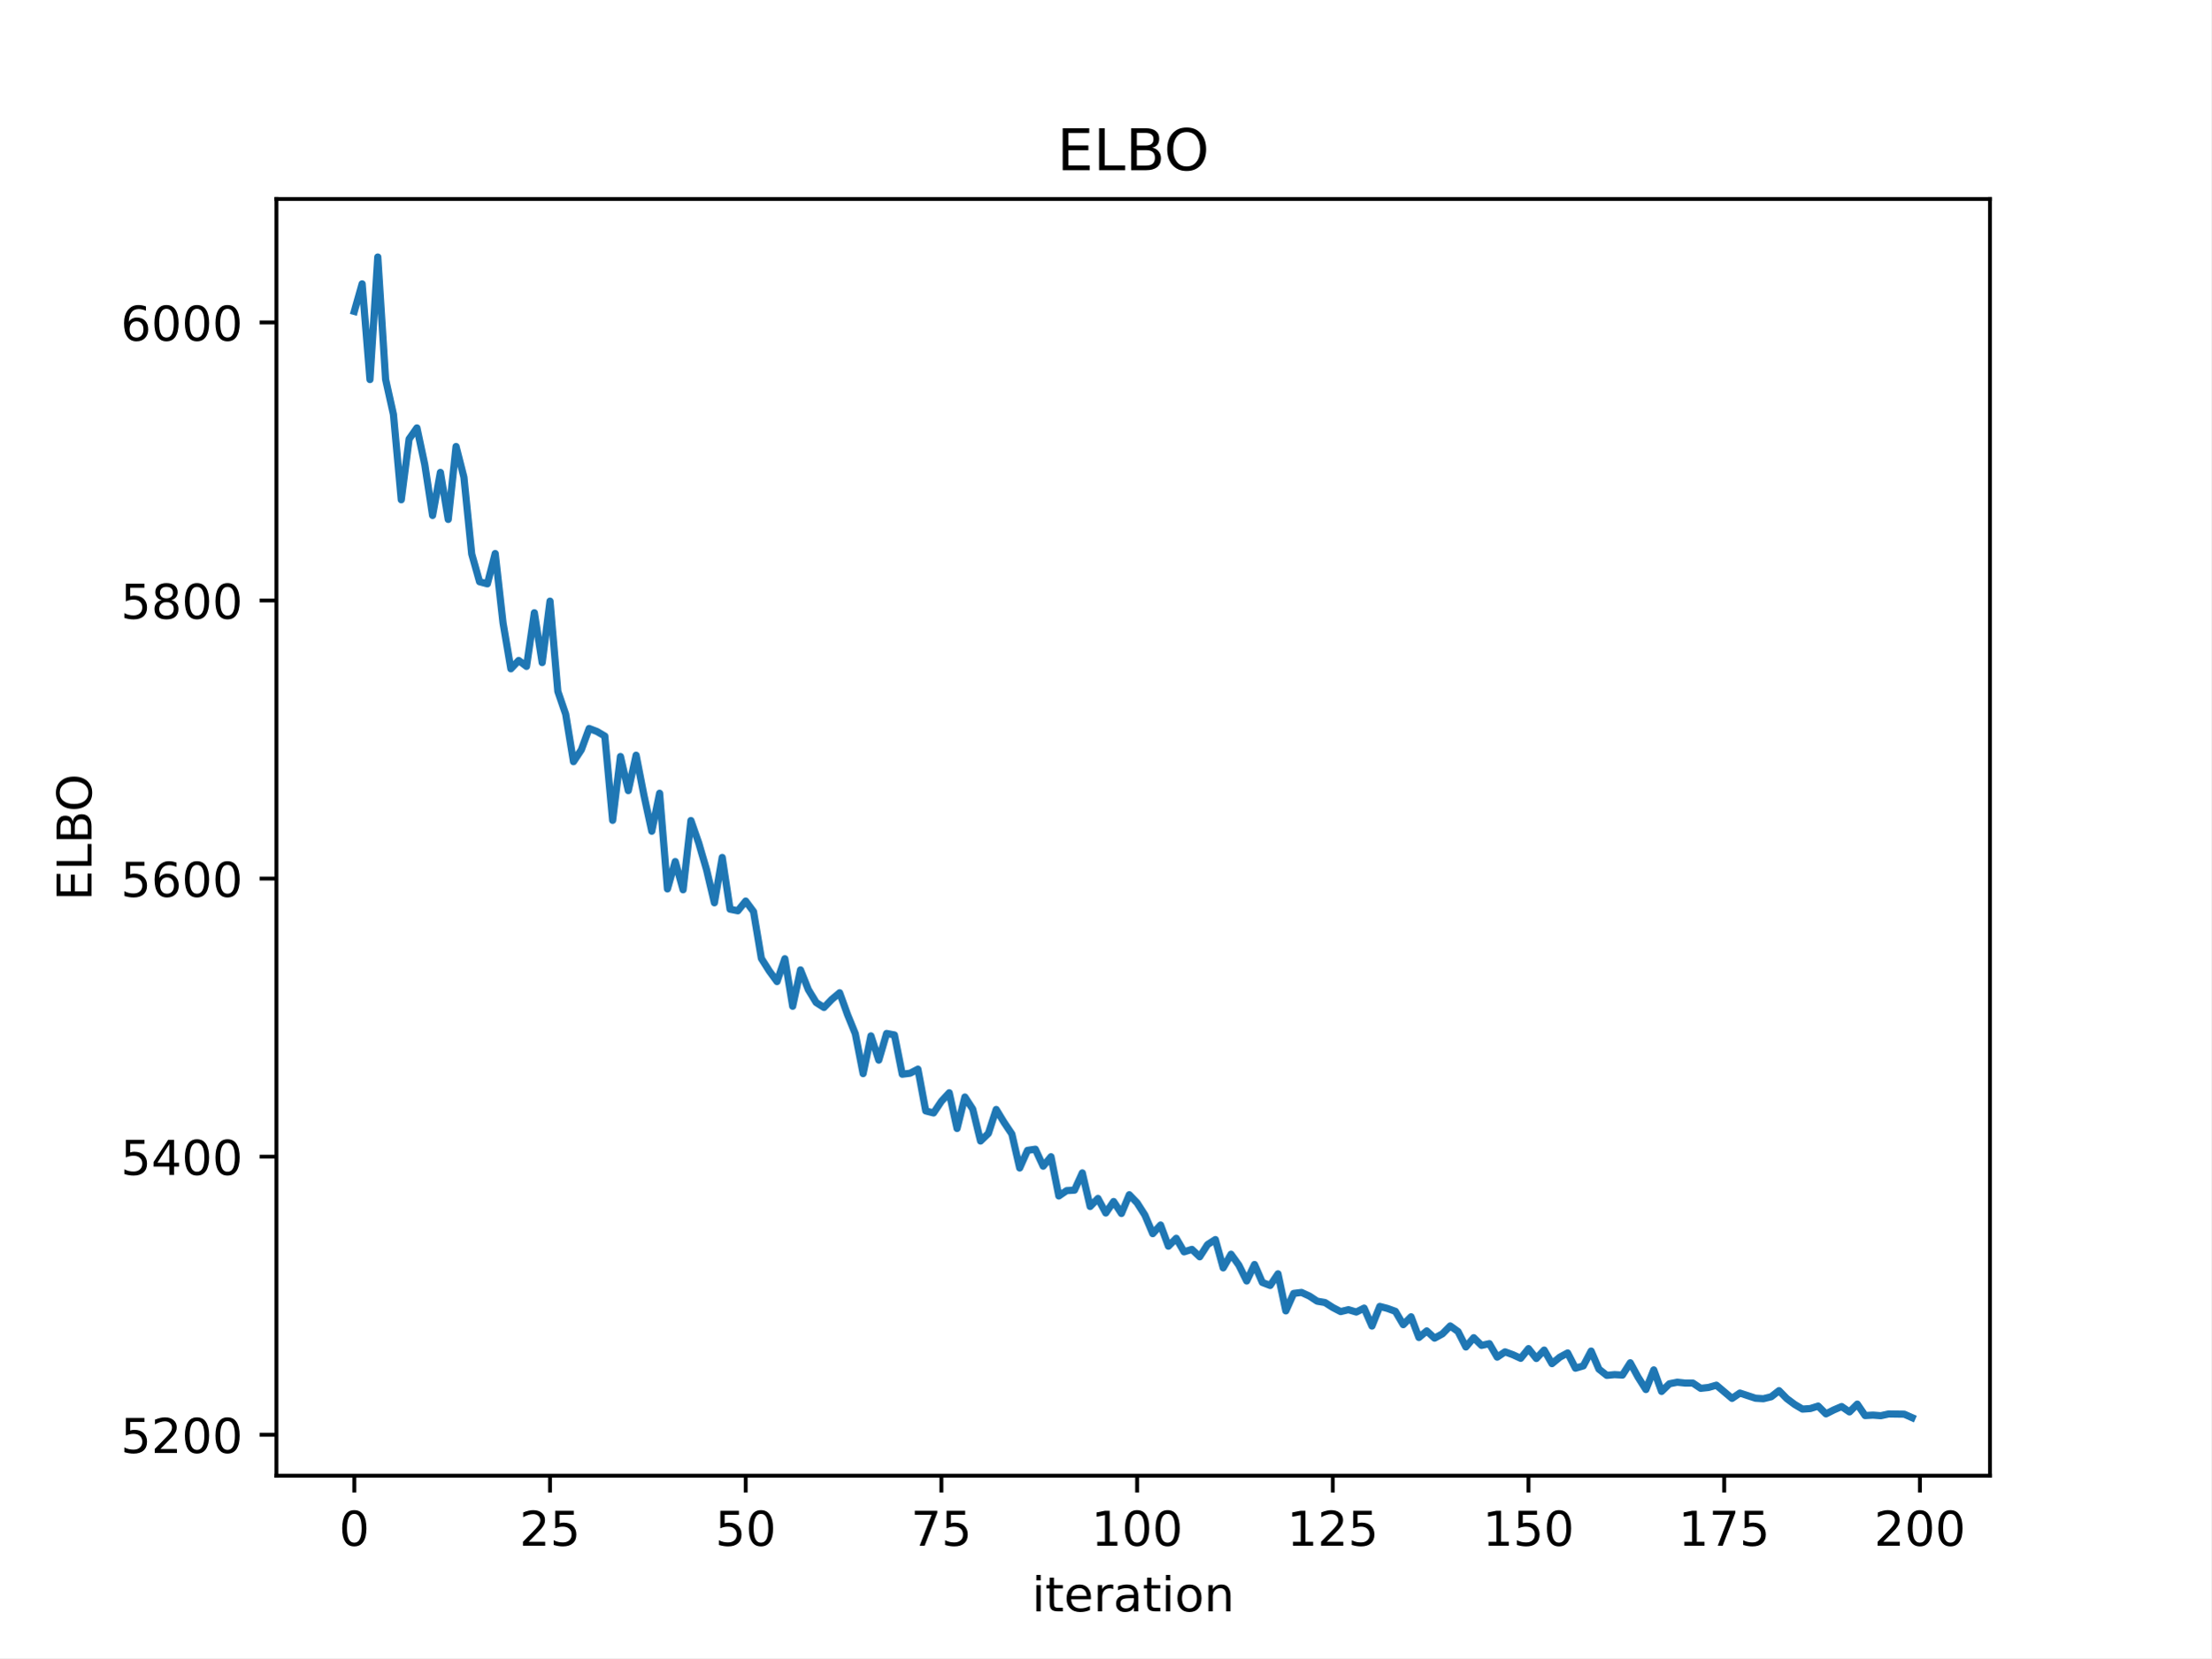
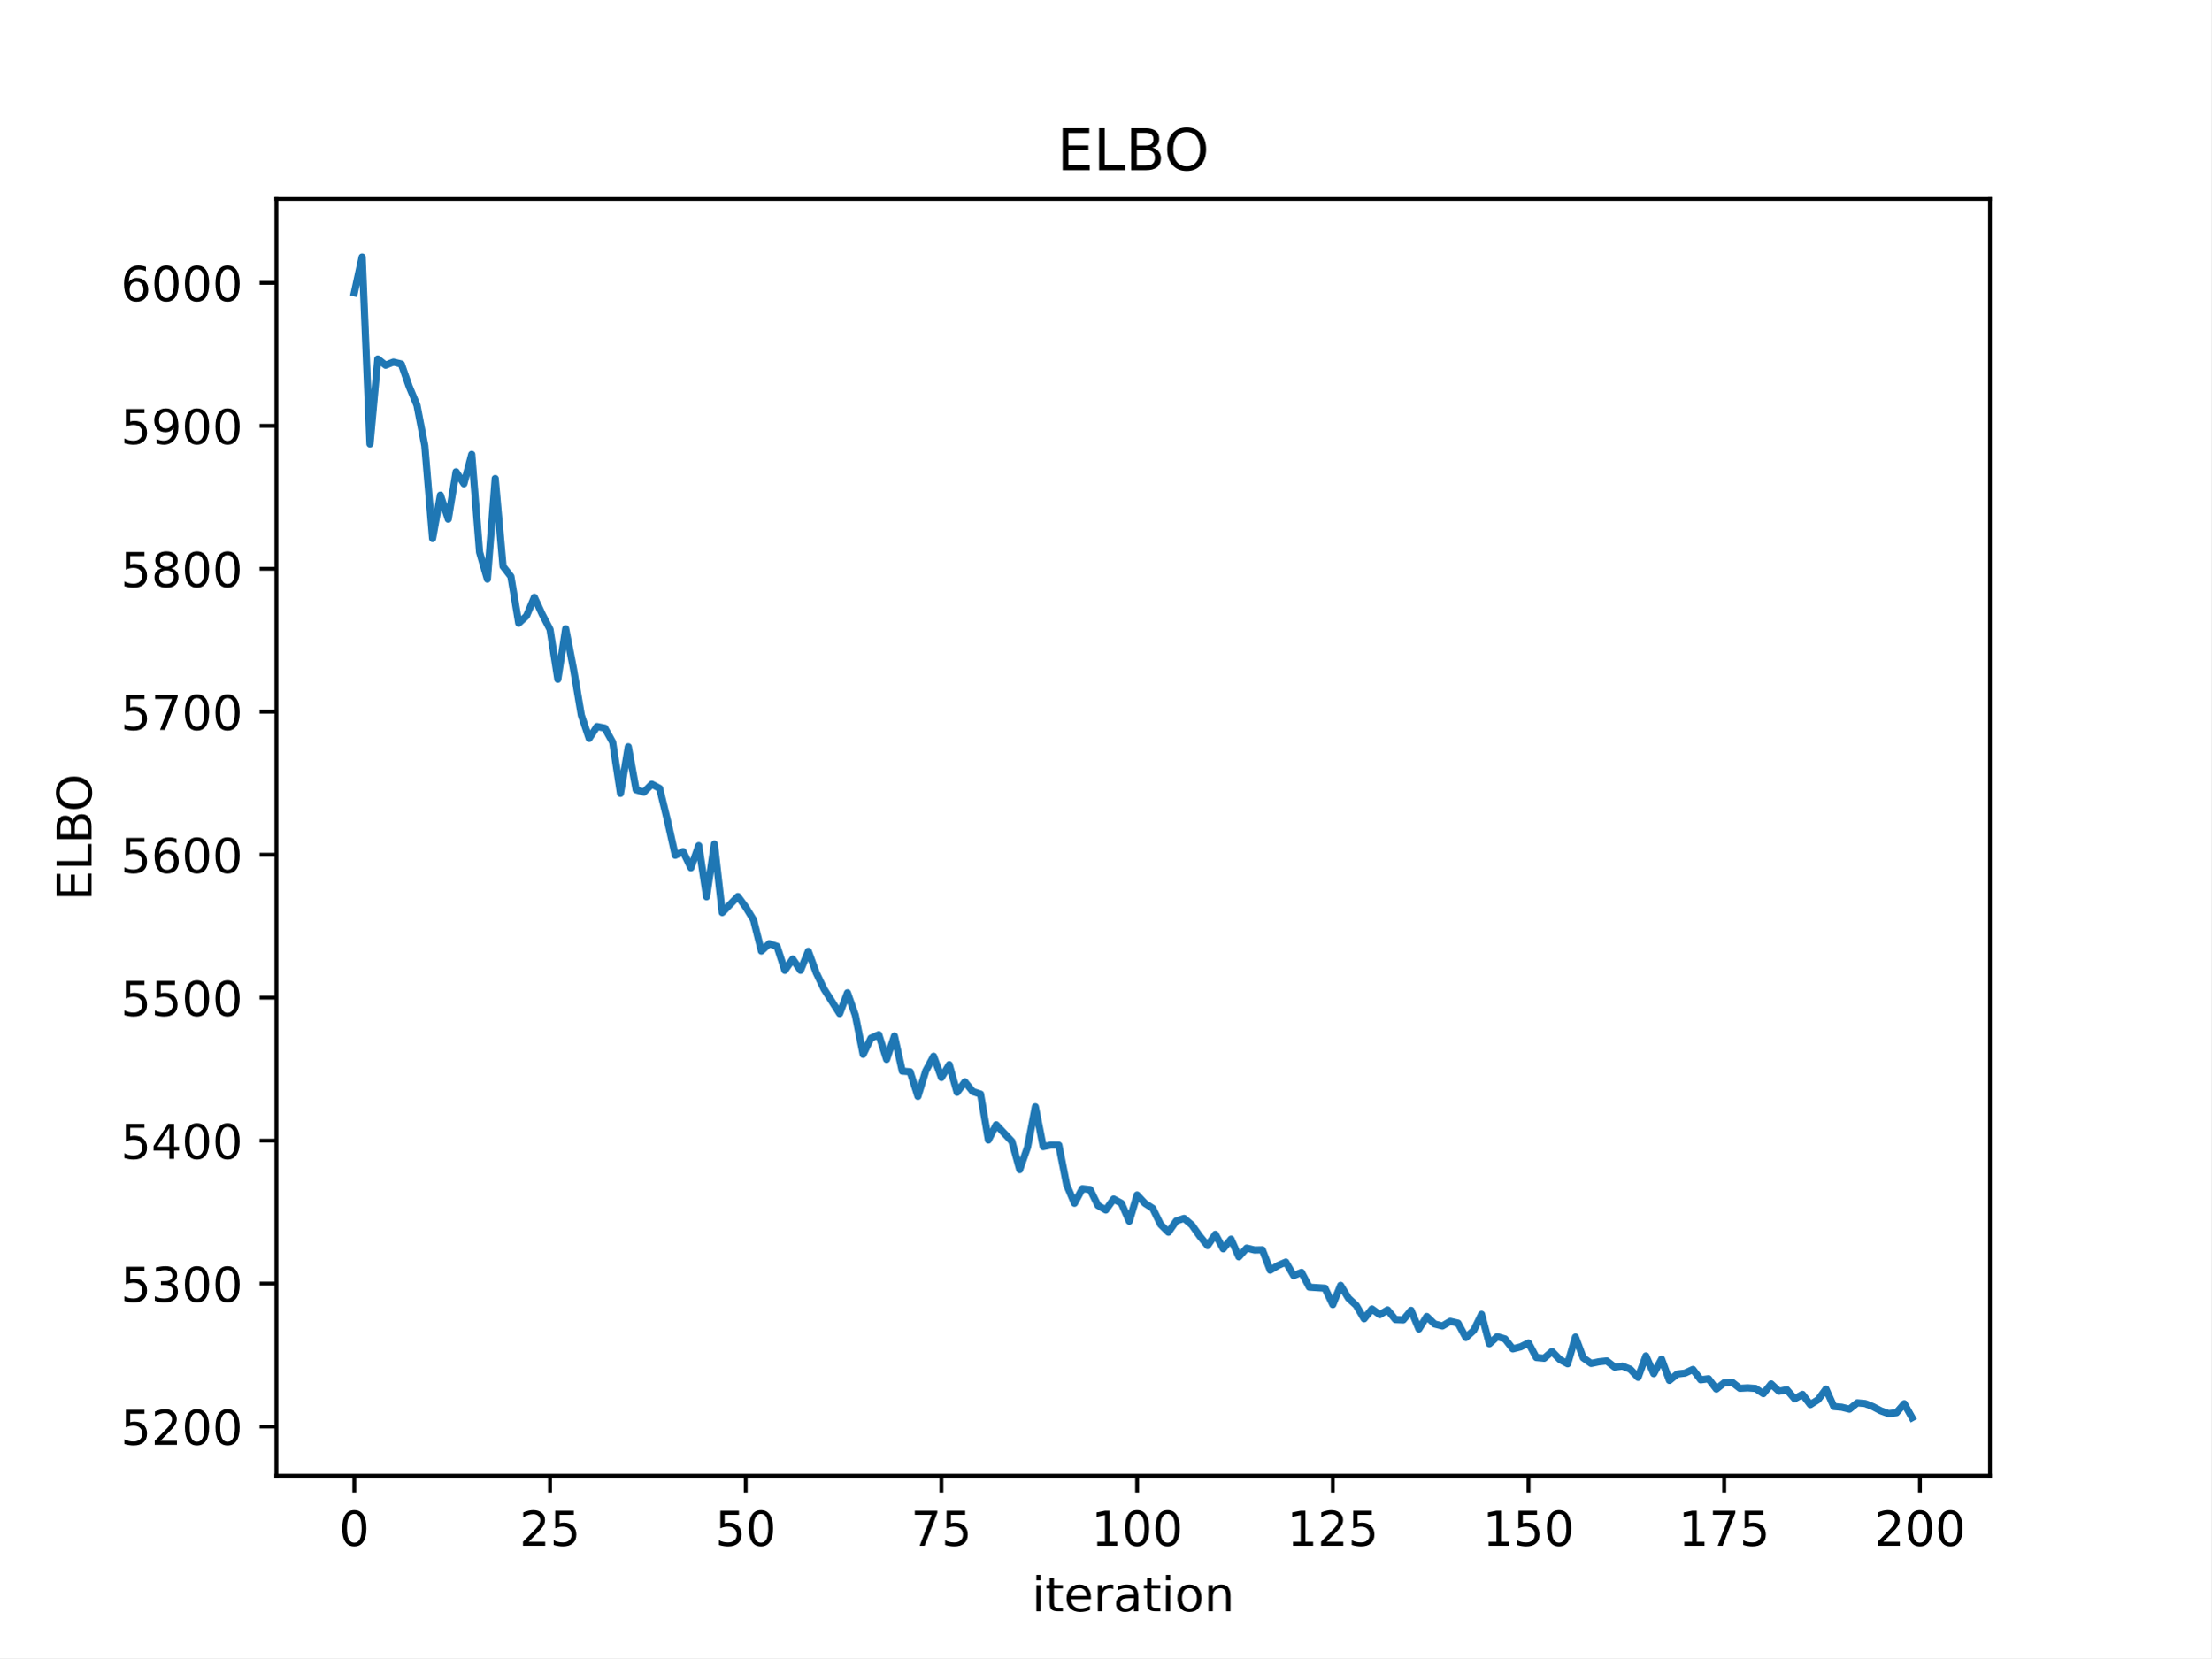
<svg xmlns="http://www.w3.org/2000/svg" xmlns:xlink="http://www.w3.org/1999/xlink" width="460.8pt" height="345.6pt" viewBox="0 0 460.8 345.6" version="1.1">
  <defs>
    <style type="text/css">*{stroke-linejoin: round; stroke-linecap: butt}</style>
  </defs>
  <g id="figure_1">
    <g id="patch_1">
      <path d="M 0 345.6  L 460.8 345.6  L 460.8 0  L 0 0  z " style="fill: #ffffff" />
    </g>
    <g id="axes_1">
      <g id="patch_2">
        <path d="M 57.6 307.584  L 414.72 307.584  L 414.72 41.472  L 57.6 41.472  z " style="fill: #ffffff" />
      </g>
      <g id="matplotlib.axis_1">
        <g id="xtick_1">
          <g id="line2d_1">
            <defs>
-               <path id="me27435497c" d="M 0 0  L 0 3.5  " style="stroke: #000000; stroke-width: 0.8" />
+               <path id="mb7f501139d" d="M 0 0  L 0 3.5  " style="stroke: #000000; stroke-width: 0.8" />
            </defs>
            <g>
-               <use xlink:href="#me27435497c" x="73.833" y="307.584" style="stroke: #000000; stroke-width: 0.8" />
+               <use xlink:href="#mb7f501139d" x="73.833" y="307.584" style="stroke: #000000; stroke-width: 0.8" />
            </g>
          </g>
          <g id="text_1">
            <g transform="translate(70.65148 322.1824) scale(0.1 -0.1)">
              <defs>
                <path id="DejaVuSans-30" d="M 2034 4250  Q 1547 4250 1301 3770  Q 1056 3291 1056 2328  Q 1056 1369 1301 889  Q 1547 409 2034 409  Q 2525 409 2770 889  Q 3016 1369 3016 2328  Q 3016 3291 2770 3770  Q 2525 4250 2034 4250  z M 2034 4750  Q 2819 4750 3233 4129  Q 3647 3509 3647 2328  Q 3647 1150 3233 529  Q 2819 -91 2034 -91  Q 1250 -91 836 529  Q 422 1150 422 2328  Q 422 3509 836 4129  Q 1250 4750 2034 4750  z " transform="scale(0.015625)" />
              </defs>
              <use xlink:href="#DejaVuSans-30" />
            </g>
          </g>
        </g>
        <g id="xtick_2">
          <g id="line2d_2">
            <g>
-               <use xlink:href="#me27435497c" x="114.618" y="307.584" style="stroke: #000000; stroke-width: 0.8" />
+               <use xlink:href="#mb7f501139d" x="114.618" y="307.584" style="stroke: #000000; stroke-width: 0.8" />
            </g>
          </g>
          <g id="text_2">
            <g transform="translate(108.256 322.1824) scale(0.1 -0.1)">
              <defs>
                <path id="DejaVuSans-32" d="M 1228 531  L 3431 531  L 3431 0  L 469 0  L 469 531  Q 828 903 1448 1529  Q 2069 2156 2228 2338  Q 2531 2678 2651 2914  Q 2772 3150 2772 3378  Q 2772 3750 2511 3984  Q 2250 4219 1831 4219  Q 1534 4219 1204 4116  Q 875 4013 500 3803  L 500 4441  Q 881 4594 1212 4672  Q 1544 4750 1819 4750  Q 2544 4750 2975 4387  Q 3406 4025 3406 3419  Q 3406 3131 3298 2873  Q 3191 2616 2906 2266  Q 2828 2175 2409 1742  Q 1991 1309 1228 531  z " transform="scale(0.015625)" />
                <path id="DejaVuSans-35" d="M 691 4666  L 3169 4666  L 3169 4134  L 1269 4134  L 1269 2991  Q 1406 3038 1543 3061  Q 1681 3084 1819 3084  Q 2600 3084 3056 2656  Q 3513 2228 3513 1497  Q 3513 744 3044 326  Q 2575 -91 1722 -91  Q 1428 -91 1123 -41  Q 819 9 494 109  L 494 744  Q 775 591 1075 516  Q 1375 441 1709 441  Q 2250 441 2565 725  Q 2881 1009 2881 1497  Q 2881 1984 2565 2268  Q 2250 2553 1709 2553  Q 1456 2553 1204 2497  Q 953 2441 691 2322  L 691 4666  z " transform="scale(0.015625)" />
              </defs>
              <use xlink:href="#DejaVuSans-32" />
              <use xlink:href="#DejaVuSans-35" transform="translate(63.62305 0)" />
            </g>
          </g>
        </g>
        <g id="xtick_3">
          <g id="line2d_3">
            <g>
-               <use xlink:href="#me27435497c" x="155.404" y="307.584" style="stroke: #000000; stroke-width: 0.8" />
+               <use xlink:href="#mb7f501139d" x="155.404" y="307.584" style="stroke: #000000; stroke-width: 0.8" />
            </g>
          </g>
          <g id="text_3">
            <g transform="translate(149.0417 322.1824) scale(0.1 -0.1)">
              <use xlink:href="#DejaVuSans-35" />
              <use xlink:href="#DejaVuSans-30" transform="translate(63.62305 0)" />
            </g>
          </g>
        </g>
        <g id="xtick_4">
          <g id="line2d_4">
            <g>
-               <use xlink:href="#me27435497c" x="196.19" y="307.584" style="stroke: #000000; stroke-width: 0.8" />
+               <use xlink:href="#mb7f501139d" x="196.19" y="307.584" style="stroke: #000000; stroke-width: 0.8" />
            </g>
          </g>
          <g id="text_4">
            <g transform="translate(189.8275 322.1824) scale(0.1 -0.1)">
              <defs>
                <path id="DejaVuSans-37" d="M 525 4666  L 3525 4666  L 3525 4397  L 1831 0  L 1172 0  L 2766 4134  L 525 4134  L 525 4666  z " transform="scale(0.015625)" />
              </defs>
              <use xlink:href="#DejaVuSans-37" />
              <use xlink:href="#DejaVuSans-35" transform="translate(63.62305 0)" />
            </g>
          </g>
        </g>
        <g id="xtick_5">
          <g id="line2d_5">
            <g>
-               <use xlink:href="#me27435497c" x="236.976" y="307.584" style="stroke: #000000; stroke-width: 0.8" />
+               <use xlink:href="#mb7f501139d" x="236.976" y="307.584" style="stroke: #000000; stroke-width: 0.8" />
            </g>
          </g>
          <g id="text_5">
            <g transform="translate(227.432 322.1824) scale(0.1 -0.1)">
              <defs>
                <path id="DejaVuSans-31" d="M 794 531  L 1825 531  L 1825 4091  L 703 3866  L 703 4441  L 1819 4666  L 2450 4666  L 2450 531  L 3481 531  L 3481 0  L 794 0  L 794 531  z " transform="scale(0.015625)" />
              </defs>
              <use xlink:href="#DejaVuSans-31" />
              <use xlink:href="#DejaVuSans-30" transform="translate(63.62305 0)" />
              <use xlink:href="#DejaVuSans-30" transform="translate(127.2461 0)" />
            </g>
          </g>
        </g>
        <g id="xtick_6">
          <g id="line2d_6">
            <g>
-               <use xlink:href="#me27435497c" x="277.761" y="307.584" style="stroke: #000000; stroke-width: 0.8" />
+               <use xlink:href="#mb7f501139d" x="277.761" y="307.584" style="stroke: #000000; stroke-width: 0.8" />
            </g>
          </g>
          <g id="text_6">
            <g transform="translate(268.2177 322.1824) scale(0.1 -0.1)">
              <use xlink:href="#DejaVuSans-31" />
              <use xlink:href="#DejaVuSans-32" transform="translate(63.62305 0)" />
              <use xlink:href="#DejaVuSans-35" transform="translate(127.2461 0)" />
            </g>
          </g>
        </g>
        <g id="xtick_7">
          <g id="line2d_7">
            <g>
-               <use xlink:href="#me27435497c" x="318.547" y="307.584" style="stroke: #000000; stroke-width: 0.8" />
+               <use xlink:href="#mb7f501139d" x="318.547" y="307.584" style="stroke: #000000; stroke-width: 0.8" />
            </g>
          </g>
          <g id="text_7">
            <g transform="translate(309.0035 322.1824) scale(0.1 -0.1)">
              <use xlink:href="#DejaVuSans-31" />
              <use xlink:href="#DejaVuSans-35" transform="translate(63.62305 0)" />
              <use xlink:href="#DejaVuSans-30" transform="translate(127.2461 0)" />
            </g>
          </g>
        </g>
        <g id="xtick_8">
          <g id="line2d_8">
            <g>
-               <use xlink:href="#me27435497c" x="359.333" y="307.584" style="stroke: #000000; stroke-width: 0.8" />
+               <use xlink:href="#mb7f501139d" x="359.333" y="307.584" style="stroke: #000000; stroke-width: 0.8" />
            </g>
          </g>
          <g id="text_8">
            <g transform="translate(349.7892 322.1824) scale(0.1 -0.1)">
              <use xlink:href="#DejaVuSans-31" />
              <use xlink:href="#DejaVuSans-37" transform="translate(63.62305 0)" />
              <use xlink:href="#DejaVuSans-35" transform="translate(127.2461 0)" />
            </g>
          </g>
        </g>
        <g id="xtick_9">
          <g id="line2d_9">
            <g>
-               <use xlink:href="#me27435497c" x="400.119" y="307.584" style="stroke: #000000; stroke-width: 0.8" />
+               <use xlink:href="#mb7f501139d" x="400.119" y="307.584" style="stroke: #000000; stroke-width: 0.8" />
            </g>
          </g>
          <g id="text_9">
            <g transform="translate(390.575 322.1824) scale(0.1 -0.1)">
              <use xlink:href="#DejaVuSans-32" />
              <use xlink:href="#DejaVuSans-30" transform="translate(63.62305 0)" />
              <use xlink:href="#DejaVuSans-30" transform="translate(127.2461 0)" />
            </g>
          </g>
        </g>
        <g id="text_10">
          <g transform="translate(215.0373 335.8606) scale(0.1 -0.1)">
            <defs>
              <path id="DejaVuSans-69" d="M 603 3500  L 1178 3500  L 1178 0  L 603 0  L 603 3500  z M 603 4863  L 1178 4863  L 1178 4134  L 603 4134  L 603 4863  z " transform="scale(0.015625)" />
              <path id="DejaVuSans-74" d="M 1172 4494  L 1172 3500  L 2356 3500  L 2356 3053  L 1172 3053  L 1172 1153  Q 1172 725 1289 603  Q 1406 481 1766 481  L 2356 481  L 2356 0  L 1766 0  Q 1100 0 847 248  Q 594 497 594 1153  L 594 3053  L 172 3053  L 172 3500  L 594 3500  L 594 4494  L 1172 4494  z " transform="scale(0.015625)" />
              <path id="DejaVuSans-65" d="M 3597 1894  L 3597 1613  L 953 1613  Q 991 1019 1311 708  Q 1631 397 2203 397  Q 2534 397 2845 478  Q 3156 559 3463 722  L 3463 178  Q 3153 47 2828 -22  Q 2503 -91 2169 -91  Q 1331 -91 842 396  Q 353 884 353 1716  Q 353 2575 817 3079  Q 1281 3584 2069 3584  Q 2775 3584 3186 3129  Q 3597 2675 3597 1894  z M 3022 2063  Q 3016 2534 2758 2815  Q 2500 3097 2075 3097  Q 1594 3097 1305 2825  Q 1016 2553 972 2059  L 3022 2063  z " transform="scale(0.015625)" />
              <path id="DejaVuSans-72" d="M 2631 2963  Q 2534 3019 2420 3045  Q 2306 3072 2169 3072  Q 1681 3072 1420 2755  Q 1159 2438 1159 1844  L 1159 0  L 581 0  L 581 3500  L 1159 3500  L 1159 2956  Q 1341 3275 1631 3429  Q 1922 3584 2338 3584  Q 2397 3584 2469 3576  Q 2541 3569 2628 3553  L 2631 2963  z " transform="scale(0.015625)" />
              <path id="DejaVuSans-61" d="M 2194 1759  Q 1497 1759 1228 1600  Q 959 1441 959 1056  Q 959 750 1161 570  Q 1363 391 1709 391  Q 2188 391 2477 730  Q 2766 1069 2766 1631  L 2766 1759  L 2194 1759  z M 3341 1997  L 3341 0  L 2766 0  L 2766 531  Q 2569 213 2275 61  Q 1981 -91 1556 -91  Q 1019 -91 701 211  Q 384 513 384 1019  Q 384 1609 779 1909  Q 1175 2209 1959 2209  L 2766 2209  L 2766 2266  Q 2766 2663 2505 2880  Q 2244 3097 1772 3097  Q 1472 3097 1187 3025  Q 903 2953 641 2809  L 641 3341  Q 956 3463 1253 3523  Q 1550 3584 1831 3584  Q 2591 3584 2966 3190  Q 3341 2797 3341 1997  z " transform="scale(0.015625)" />
              <path id="DejaVuSans-6f" d="M 1959 3097  Q 1497 3097 1228 2736  Q 959 2375 959 1747  Q 959 1119 1226 758  Q 1494 397 1959 397  Q 2419 397 2687 759  Q 2956 1122 2956 1747  Q 2956 2369 2687 2733  Q 2419 3097 1959 3097  z M 1959 3584  Q 2709 3584 3137 3096  Q 3566 2609 3566 1747  Q 3566 888 3137 398  Q 2709 -91 1959 -91  Q 1206 -91 779 398  Q 353 888 353 1747  Q 353 2609 779 3096  Q 1206 3584 1959 3584  z " transform="scale(0.015625)" />
              <path id="DejaVuSans-6e" d="M 3513 2113  L 3513 0  L 2938 0  L 2938 2094  Q 2938 2591 2744 2837  Q 2550 3084 2163 3084  Q 1697 3084 1428 2787  Q 1159 2491 1159 1978  L 1159 0  L 581 0  L 581 3500  L 1159 3500  L 1159 2956  Q 1366 3272 1645 3428  Q 1925 3584 2291 3584  Q 2894 3584 3203 3211  Q 3513 2838 3513 2113  z " transform="scale(0.015625)" />
            </defs>
            <use xlink:href="#DejaVuSans-69" />
            <use xlink:href="#DejaVuSans-74" transform="translate(27.7832 0)" />
            <use xlink:href="#DejaVuSans-65" transform="translate(66.99219 0)" />
            <use xlink:href="#DejaVuSans-72" transform="translate(128.5156 0)" />
            <use xlink:href="#DejaVuSans-61" transform="translate(169.6289 0)" />
            <use xlink:href="#DejaVuSans-74" transform="translate(230.9082 0)" />
            <use xlink:href="#DejaVuSans-69" transform="translate(270.1172 0)" />
            <use xlink:href="#DejaVuSans-6f" transform="translate(297.9004 0)" />
            <use xlink:href="#DejaVuSans-6e" transform="translate(359.082 0)" />
          </g>
        </g>
      </g>
      <g id="matplotlib.axis_2">
        <g id="ytick_1">
          <g id="line2d_10">
            <defs>
-               <path id="mdcbe3222d6" d="M 0 0  L -3.5 0  " style="stroke: #000000; stroke-width: 0.8" />
+               <path id="m2d5687b3a6" d="M 0 0  L -3.5 0  " style="stroke: #000000; stroke-width: 0.8" />
            </defs>
            <g>
-               <use xlink:href="#mdcbe3222d6" x="57.6" y="299.045" style="stroke: #000000; stroke-width: 0.8" />
+               <use xlink:href="#m2d5687b3a6" x="57.6" y="297.341" style="stroke: #000000; stroke-width: 0.8" />
            </g>
          </g>
          <g id="text_11">
-             <g transform="translate(25.15 302.844) scale(0.1 -0.1)">
+             <g transform="translate(25.15 301.1407) scale(0.1 -0.1)">
              <use xlink:href="#DejaVuSans-35" />
              <use xlink:href="#DejaVuSans-32" transform="translate(63.62305 0)" />
              <use xlink:href="#DejaVuSans-30" transform="translate(127.2461 0)" />
              <use xlink:href="#DejaVuSans-30" transform="translate(190.8691 0)" />
            </g>
          </g>
        </g>
        <g id="ytick_2">
          <g id="line2d_11">
            <g>
-               <use xlink:href="#mdcbe3222d6" x="57.6" y="241.083" style="stroke: #000000; stroke-width: 0.8" />
+               <use xlink:href="#m2d5687b3a6" x="57.6" y="267.542" style="stroke: #000000; stroke-width: 0.8" />
            </g>
          </g>
          <g id="text_12">
-             <g transform="translate(25.15 244.8819) scale(0.1 -0.1)">
-               <defs>
-                 <path id="DejaVuSans-34" d="M 2419 4116  L 825 1625  L 2419 1625  L 2419 4116  z M 2253 4666  L 3047 4666  L 3047 1625  L 3713 1625  L 3713 1100  L 3047 1100  L 3047 0  L 2419 0  L 2419 1100  L 313 1100  L 313 1709  L 2253 4666  z " transform="scale(0.015625)" />
-               </defs>
-               <use xlink:href="#DejaVuSans-35" />
-               <use xlink:href="#DejaVuSans-34" transform="translate(63.62305 0)" />
+             <g transform="translate(25.15 271.3411) scale(0.1 -0.1)">
+               <defs>
+                 <path id="DejaVuSans-33" d="M 2597 2516  Q 3050 2419 3304 2112  Q 3559 1806 3559 1356  Q 3559 666 3084 287  Q 2609 -91 1734 -91  Q 1441 -91 1130 -33  Q 819 25 488 141  L 488 750  Q 750 597 1062 519  Q 1375 441 1716 441  Q 2309 441 2620 675  Q 2931 909 2931 1356  Q 2931 1769 2642 2001  Q 2353 2234 1838 2234  L 1294 2234  L 1294 2753  L 1863 2753  Q 2328 2753 2575 2939  Q 2822 3125 2822 3475  Q 2822 3834 2567 4026  Q 2313 4219 1838 4219  Q 1578 4219 1281 4162  Q 984 4106 628 3988  L 628 4550  Q 988 4650 1302 4700  Q 1616 4750 1894 4750  Q 2613 4750 3031 4423  Q 3450 4097 3450 3541  Q 3450 3153 3228 2886  Q 3006 2619 2597 2516  z " transform="scale(0.015625)" />
+               </defs>
+               <use xlink:href="#DejaVuSans-35" />
+               <use xlink:href="#DejaVuSans-33" transform="translate(63.62305 0)" />
              <use xlink:href="#DejaVuSans-30" transform="translate(127.2461 0)" />
              <use xlink:href="#DejaVuSans-30" transform="translate(190.8691 0)" />
            </g>
          </g>
        </g>
        <g id="ytick_3">
          <g id="line2d_12">
            <g>
-               <use xlink:href="#mdcbe3222d6" x="57.6" y="183.121" style="stroke: #000000; stroke-width: 0.8" />
+               <use xlink:href="#m2d5687b3a6" x="57.6" y="237.742" style="stroke: #000000; stroke-width: 0.8" />
            </g>
          </g>
          <g id="text_13">
-             <g transform="translate(25.15 186.9198) scale(0.1 -0.1)">
-               <defs>
-                 <path id="DejaVuSans-36" d="M 2113 2584  Q 1688 2584 1439 2293  Q 1191 2003 1191 1497  Q 1191 994 1439 701  Q 1688 409 2113 409  Q 2538 409 2786 701  Q 3034 994 3034 1497  Q 3034 2003 2786 2293  Q 2538 2584 2113 2584  z M 3366 4563  L 3366 3988  Q 3128 4100 2886 4159  Q 2644 4219 2406 4219  Q 1781 4219 1451 3797  Q 1122 3375 1075 2522  Q 1259 2794 1537 2939  Q 1816 3084 2150 3084  Q 2853 3084 3261 2657  Q 3669 2231 3669 1497  Q 3669 778 3244 343  Q 2819 -91 2113 -91  Q 1303 -91 875 529  Q 447 1150 447 2328  Q 447 3434 972 4092  Q 1497 4750 2381 4750  Q 2619 4750 2861 4703  Q 3103 4656 3366 4563  z " transform="scale(0.015625)" />
-               </defs>
-               <use xlink:href="#DejaVuSans-35" />
-               <use xlink:href="#DejaVuSans-36" transform="translate(63.62305 0)" />
+             <g transform="translate(25.15 241.5416) scale(0.1 -0.1)">
+               <defs>
+                 <path id="DejaVuSans-34" d="M 2419 4116  L 825 1625  L 2419 1625  L 2419 4116  z M 2253 4666  L 3047 4666  L 3047 1625  L 3713 1625  L 3713 1100  L 3047 1100  L 3047 0  L 2419 0  L 2419 1100  L 313 1100  L 313 1709  L 2253 4666  z " transform="scale(0.015625)" />
+               </defs>
+               <use xlink:href="#DejaVuSans-35" />
+               <use xlink:href="#DejaVuSans-34" transform="translate(63.62305 0)" />
              <use xlink:href="#DejaVuSans-30" transform="translate(127.2461 0)" />
              <use xlink:href="#DejaVuSans-30" transform="translate(190.8691 0)" />
            </g>
          </g>
        </g>
        <g id="ytick_4">
          <g id="line2d_13">
            <g>
-               <use xlink:href="#mdcbe3222d6" x="57.6" y="125.158" style="stroke: #000000; stroke-width: 0.8" />
+               <use xlink:href="#m2d5687b3a6" x="57.6" y="207.943" style="stroke: #000000; stroke-width: 0.8" />
            </g>
          </g>
          <g id="text_14">
-             <g transform="translate(25.15 128.9577) scale(0.1 -0.1)">
-               <defs>
-                 <path id="DejaVuSans-38" d="M 2034 2216  Q 1584 2216 1326 1975  Q 1069 1734 1069 1313  Q 1069 891 1326 650  Q 1584 409 2034 409  Q 2484 409 2743 651  Q 3003 894 3003 1313  Q 3003 1734 2745 1975  Q 2488 2216 2034 2216  z M 1403 2484  Q 997 2584 770 2862  Q 544 3141 544 3541  Q 544 4100 942 4425  Q 1341 4750 2034 4750  Q 2731 4750 3128 4425  Q 3525 4100 3525 3541  Q 3525 3141 3298 2862  Q 3072 2584 2669 2484  Q 3125 2378 3379 2068  Q 3634 1759 3634 1313  Q 3634 634 3220 271  Q 2806 -91 2034 -91  Q 1263 -91 848 271  Q 434 634 434 1313  Q 434 1759 690 2068  Q 947 2378 1403 2484  z M 1172 3481  Q 1172 3119 1398 2916  Q 1625 2713 2034 2713  Q 2441 2713 2670 2916  Q 2900 3119 2900 3481  Q 2900 3844 2670 4047  Q 2441 4250 2034 4250  Q 1625 4250 1398 4047  Q 1172 3844 1172 3481  z " transform="scale(0.015625)" />
-               </defs>
-               <use xlink:href="#DejaVuSans-35" />
-               <use xlink:href="#DejaVuSans-38" transform="translate(63.62305 0)" />
+             <g transform="translate(25.15 211.7421) scale(0.1 -0.1)">
+               <use xlink:href="#DejaVuSans-35" />
+               <use xlink:href="#DejaVuSans-35" transform="translate(63.62305 0)" />
              <use xlink:href="#DejaVuSans-30" transform="translate(127.2461 0)" />
              <use xlink:href="#DejaVuSans-30" transform="translate(190.8691 0)" />
            </g>
          </g>
        </g>
        <g id="ytick_5">
          <g id="line2d_14">
            <g>
-               <use xlink:href="#mdcbe3222d6" x="57.6" y="67.196" style="stroke: #000000; stroke-width: 0.8" />
+               <use xlink:href="#m2d5687b3a6" x="57.6" y="178.143" style="stroke: #000000; stroke-width: 0.8" />
            </g>
          </g>
          <g id="text_15">
-             <g transform="translate(25.15 70.99554) scale(0.1 -0.1)">
+             <g transform="translate(25.15 181.9426) scale(0.1 -0.1)">
+               <defs>
+                 <path id="DejaVuSans-36" d="M 2113 2584  Q 1688 2584 1439 2293  Q 1191 2003 1191 1497  Q 1191 994 1439 701  Q 1688 409 2113 409  Q 2538 409 2786 701  Q 3034 994 3034 1497  Q 3034 2003 2786 2293  Q 2538 2584 2113 2584  z M 3366 4563  L 3366 3988  Q 3128 4100 2886 4159  Q 2644 4219 2406 4219  Q 1781 4219 1451 3797  Q 1122 3375 1075 2522  Q 1259 2794 1537 2939  Q 1816 3084 2150 3084  Q 2853 3084 3261 2657  Q 3669 2231 3669 1497  Q 3669 778 3244 343  Q 2819 -91 2113 -91  Q 1303 -91 875 529  Q 447 1150 447 2328  Q 447 3434 972 4092  Q 1497 4750 2381 4750  Q 2619 4750 2861 4703  Q 3103 4656 3366 4563  z " transform="scale(0.015625)" />
+               </defs>
+               <use xlink:href="#DejaVuSans-35" />
+               <use xlink:href="#DejaVuSans-36" transform="translate(63.62305 0)" />
+               <use xlink:href="#DejaVuSans-30" transform="translate(127.2461 0)" />
+               <use xlink:href="#DejaVuSans-30" transform="translate(190.8691 0)" />
+             </g>
+           </g>
+         </g>
+         <g id="ytick_6">
+           <g id="line2d_15">
+             <g>
+               <use xlink:href="#m2d5687b3a6" x="57.6" y="148.344" style="stroke: #000000; stroke-width: 0.8" />
+             </g>
+           </g>
+           <g id="text_16">
+             <g transform="translate(25.15 152.1431) scale(0.1 -0.1)">
+               <use xlink:href="#DejaVuSans-35" />
+               <use xlink:href="#DejaVuSans-37" transform="translate(63.62305 0)" />
+               <use xlink:href="#DejaVuSans-30" transform="translate(127.2461 0)" />
+               <use xlink:href="#DejaVuSans-30" transform="translate(190.8691 0)" />
+             </g>
+           </g>
+         </g>
+         <g id="ytick_7">
+           <g id="line2d_16">
+             <g>
+               <use xlink:href="#m2d5687b3a6" x="57.6" y="118.544" style="stroke: #000000; stroke-width: 0.8" />
+             </g>
+           </g>
+           <g id="text_17">
+             <g transform="translate(25.15 122.3436) scale(0.1 -0.1)">
+               <defs>
+                 <path id="DejaVuSans-38" d="M 2034 2216  Q 1584 2216 1326 1975  Q 1069 1734 1069 1313  Q 1069 891 1326 650  Q 1584 409 2034 409  Q 2484 409 2743 651  Q 3003 894 3003 1313  Q 3003 1734 2745 1975  Q 2488 2216 2034 2216  z M 1403 2484  Q 997 2584 770 2862  Q 544 3141 544 3541  Q 544 4100 942 4425  Q 1341 4750 2034 4750  Q 2731 4750 3128 4425  Q 3525 4100 3525 3541  Q 3525 3141 3298 2862  Q 3072 2584 2669 2484  Q 3125 2378 3379 2068  Q 3634 1759 3634 1313  Q 3634 634 3220 271  Q 2806 -91 2034 -91  Q 1263 -91 848 271  Q 434 634 434 1313  Q 434 1759 690 2068  Q 947 2378 1403 2484  z M 1172 3481  Q 1172 3119 1398 2916  Q 1625 2713 2034 2713  Q 2441 2713 2670 2916  Q 2900 3119 2900 3481  Q 2900 3844 2670 4047  Q 2441 4250 2034 4250  Q 1625 4250 1398 4047  Q 1172 3844 1172 3481  z " transform="scale(0.015625)" />
+               </defs>
+               <use xlink:href="#DejaVuSans-35" />
+               <use xlink:href="#DejaVuSans-38" transform="translate(63.62305 0)" />
+               <use xlink:href="#DejaVuSans-30" transform="translate(127.2461 0)" />
+               <use xlink:href="#DejaVuSans-30" transform="translate(190.8691 0)" />
+             </g>
+           </g>
+         </g>
+         <g id="ytick_8">
+           <g id="line2d_17">
+             <g>
+               <use xlink:href="#m2d5687b3a6" x="57.6" y="88.745" style="stroke: #000000; stroke-width: 0.8" />
+             </g>
+           </g>
+           <g id="text_18">
+             <g transform="translate(25.15 92.54404) scale(0.1 -0.1)">
+               <defs>
+                 <path id="DejaVuSans-39" d="M 703 97  L 703 672  Q 941 559 1184 500  Q 1428 441 1663 441  Q 2288 441 2617 861  Q 2947 1281 2994 2138  Q 2813 1869 2534 1725  Q 2256 1581 1919 1581  Q 1219 1581 811 2004  Q 403 2428 403 3163  Q 403 3881 828 4315  Q 1253 4750 1959 4750  Q 2769 4750 3195 4129  Q 3622 3509 3622 2328  Q 3622 1225 3098 567  Q 2575 -91 1691 -91  Q 1453 -91 1209 -44  Q 966 3 703 97  z M 1959 2075  Q 2384 2075 2632 2365  Q 2881 2656 2881 3163  Q 2881 3666 2632 3958  Q 2384 4250 1959 4250  Q 1534 4250 1286 3958  Q 1038 3666 1038 3163  Q 1038 2656 1286 2365  Q 1534 2075 1959 2075  z " transform="scale(0.015625)" />
+               </defs>
+               <use xlink:href="#DejaVuSans-35" />
+               <use xlink:href="#DejaVuSans-39" transform="translate(63.62305 0)" />
+               <use xlink:href="#DejaVuSans-30" transform="translate(127.2461 0)" />
+               <use xlink:href="#DejaVuSans-30" transform="translate(190.8691 0)" />
+             </g>
+           </g>
+         </g>
+         <g id="ytick_9">
+           <g id="line2d_18">
+             <g>
+               <use xlink:href="#m2d5687b3a6" x="57.6" y="58.945" style="stroke: #000000; stroke-width: 0.8" />
+             </g>
+           </g>
+           <g id="text_19">
+             <g transform="translate(25.15 62.74452) scale(0.1 -0.1)">
              <use xlink:href="#DejaVuSans-36" />
              <use xlink:href="#DejaVuSans-30" transform="translate(63.62305 0)" />
              <use xlink:href="#DejaVuSans-30" transform="translate(127.2461 0)" />
              <use xlink:href="#DejaVuSans-30" transform="translate(190.8691 0)" />
            </g>
          </g>
        </g>
-         <g id="text_16">
+         <g id="text_20">
          <g transform="translate(19.07031 187.7522) rotate(-90) scale(0.1 -0.1)">
            <defs>
              <path id="DejaVuSans-45" d="M 628 4666  L 3578 4666  L 3578 4134  L 1259 4134  L 1259 2753  L 3481 2753  L 3481 2222  L 1259 2222  L 1259 531  L 3634 531  L 3634 0  L 628 0  L 628 4666  z " transform="scale(0.015625)" />
              <path id="DejaVuSans-4c" d="M 628 4666  L 1259 4666  L 1259 531  L 3531 531  L 3531 0  L 628 0  L 628 4666  z " transform="scale(0.015625)" />
              <path id="DejaVuSans-42" d="M 1259 2228  L 1259 519  L 2272 519  Q 2781 519 3026 730  Q 3272 941 3272 1375  Q 3272 1813 3026 2020  Q 2781 2228 2272 2228  L 1259 2228  z M 1259 4147  L 1259 2741  L 2194 2741  Q 2656 2741 2882 2914  Q 3109 3088 3109 3444  Q 3109 3797 2882 3972  Q 2656 4147 2194 4147  L 1259 4147  z M 628 4666  L 2241 4666  Q 2963 4666 3353 4366  Q 3744 4066 3744 3513  Q 3744 3084 3544 2831  Q 3344 2578 2956 2516  Q 3422 2416 3680 2098  Q 3938 1781 3938 1306  Q 3938 681 3513 340  Q 3088 0 2303 0  L 628 0  L 628 4666  z " transform="scale(0.015625)" />
              <path id="DejaVuSans-4f" d="M 2522 4238  Q 1834 4238 1429 3725  Q 1025 3213 1025 2328  Q 1025 1447 1429 934  Q 1834 422 2522 422  Q 3209 422 3611 934  Q 4013 1447 4013 2328  Q 4013 3213 3611 3725  Q 3209 4238 2522 4238  z M 2522 4750  Q 3503 4750 4090 4092  Q 4678 3434 4678 2328  Q 4678 1225 4090 567  Q 3503 -91 2522 -91  Q 1538 -91 948 565  Q 359 1222 359 2328  Q 359 3434 948 4092  Q 1538 4750 2522 4750  z " transform="scale(0.015625)" />
            </defs>
            <use xlink:href="#DejaVuSans-45" />
            <use xlink:href="#DejaVuSans-4c" transform="translate(63.18359 0)" />
            <use xlink:href="#DejaVuSans-42" transform="translate(118.8965 0)" />
            <use xlink:href="#DejaVuSans-4f" transform="translate(185.75 0)" />
          </g>
        </g>
      </g>
-       <g id="line2d_15">
-         <path d="M 73.833 64.904  L 75.464 59.162  L 77.096 79.111  L 78.727 53.568  L 80.358 79.072  L 81.99 86.385  L 83.621 104.16  L 85.253 91.509  L 86.884 89.186  L 88.516 96.817  L 90.147 107.432  L 91.778 98.461  L 93.41 108.261  L 95.041 93.065  L 96.673 99.455  L 98.304 115.468  L 99.936 121.245  L 101.567 121.684  L 103.198 115.374  L 104.83 129.842  L 106.461 139.398  L 108.093 137.663  L 109.724 138.898  L 111.356 127.714  L 112.987 138.11  L 114.618 125.299  L 116.25 144.102  L 117.881 148.848  L 119.513 158.757  L 121.144 156.281  L 122.776 151.84  L 124.407 152.464  L 126.038 153.417  L 127.67 170.984  L 129.301 157.676  L 130.933 164.787  L 132.564 157.412  L 134.196 165.755  L 135.827 173.253  L 137.458 165.344  L 139.09 185.277  L 140.721 179.58  L 142.353 185.453  L 143.984 171.026  L 145.616 175.713  L 147.247 181.285  L 148.879 188.169  L 150.51 178.718  L 152.141 189.508  L 153.773 189.831  L 155.404 187.814  L 157.036 190.015  L 158.667 199.765  L 160.299 202.349  L 161.93 204.585  L 163.561 199.833  L 165.193 209.739  L 166.824 202.162  L 168.456 206.265  L 170.087 208.954  L 171.719 209.991  L 173.35 208.3  L 174.981 206.927  L 176.613 211.447  L 178.244 215.458  L 179.876 223.779  L 181.507 215.913  L 183.139 220.964  L 184.77 215.405  L 186.401 215.715  L 188.033 223.903  L 189.664 223.694  L 191.296 222.851  L 192.927 231.551  L 194.559 231.975  L 196.19 229.543  L 197.821 227.771  L 199.453 235.213  L 201.084 228.655  L 202.716 231.164  L 204.347 237.826  L 205.979 236.247  L 207.61 231.246  L 209.241 233.929  L 210.873 236.364  L 212.504 243.449  L 214.136 239.775  L 215.767 239.531  L 217.399 243.073  L 219.03 241.105  L 220.661 249.279  L 222.293 248.166  L 223.924 248.068  L 225.556 244.472  L 227.187 251.474  L 228.819 249.795  L 230.45 252.83  L 232.081 250.436  L 233.713 252.931  L 235.344 249.025  L 236.976 250.717  L 238.607 253.274  L 240.239 257.135  L 241.87 255.334  L 243.501 259.752  L 245.133 258.102  L 246.764 260.927  L 248.396 260.414  L 250.027 261.956  L 251.659 259.412  L 253.29 258.37  L 254.921 264.269  L 256.553 261.426  L 258.184 263.696  L 259.816 267.002  L 261.447 263.566  L 263.079 267.31  L 264.71 267.936  L 266.341 265.505  L 267.973 273.233  L 269.604 269.59  L 271.236 269.386  L 272.867 270.136  L 274.499 271.208  L 276.13 271.488  L 277.761 272.53  L 279.393 273.38  L 281.024 272.98  L 282.656 273.474  L 284.287 272.654  L 285.919 276.392  L 287.55 272.303  L 289.181 272.731  L 290.813 273.33  L 292.444 276.104  L 294.076 274.463  L 295.707 278.782  L 297.339 277.412  L 298.97 278.916  L 300.601 278.023  L 302.233 276.369  L 303.864 277.54  L 305.496 280.754  L 307.127 278.82  L 308.759 280.427  L 310.39 280.067  L 312.021 282.869  L 313.653 281.773  L 315.284 282.367  L 316.916 283.12  L 318.547 281.102  L 320.179 283.154  L 321.81 281.401  L 323.441 284.227  L 325.073 282.882  L 326.704 282  L 328.336 285.178  L 329.967 284.697  L 331.599 281.607  L 333.23 285.379  L 334.862 286.674  L 336.493 286.519  L 338.124 286.614  L 339.756 284.05  L 341.387 287.044  L 343.019 289.626  L 344.65 285.534  L 346.282 290.022  L 347.913 288.426  L 349.544 288.102  L 351.176 288.276  L 352.807 288.282  L 354.439 289.377  L 356.07 289.191  L 357.702 288.717  L 360.964 291.474  L 362.596 290.357  L 365.859 291.441  L 367.49 291.541  L 369.122 291.135  L 370.753 289.862  L 372.384 291.521  L 374.016 292.737  L 375.647 293.703  L 377.279 293.589  L 378.91 293.073  L 380.542 294.699  L 382.173 293.87  L 383.804 293.171  L 385.436 294.291  L 387.067 292.664  L 388.699 295.053  L 390.33 294.955  L 391.962 295.082  L 393.593 294.716  L 396.856 294.764  L 398.487 295.488  L 398.487 295.488  " clip-path="url(#pc53c4a403a)" style="fill: none; stroke: #1f77b4; stroke-width: 1.5; stroke-linecap: square" />
+       <g id="line2d_19">
+         <path d="M 73.833 61.024  L 75.464 53.568  L 77.096 92.544  L 78.727 74.82  L 80.358 76.111  L 81.99 75.463  L 83.621 75.868  L 85.253 80.534  L 86.884 84.438  L 88.516 92.889  L 90.147 112.239  L 91.778 103.204  L 93.41 108.205  L 95.041 98.339  L 96.673 100.829  L 98.304 94.706  L 99.936 115.088  L 101.567 120.7  L 103.198 99.738  L 104.83 118.038  L 106.461 120.141  L 108.093 129.892  L 109.724 128.365  L 111.356 124.499  L 112.987 128.027  L 114.618 131.183  L 116.25 141.578  L 117.881 131.05  L 119.513 139.434  L 121.144 149.075  L 122.776 153.917  L 124.407 151.433  L 126.038 151.759  L 127.67 154.698  L 129.301 165.371  L 130.933 155.645  L 132.564 164.628  L 134.196 165.1  L 135.827 163.445  L 137.458 164.313  L 139.09 170.991  L 140.721 178.267  L 142.353 177.501  L 143.984 180.883  L 145.616 176.258  L 147.247 186.917  L 148.879 175.931  L 150.51 190.204  L 153.773 186.856  L 155.404 189.06  L 157.036 191.732  L 158.667 198.216  L 160.299 196.702  L 161.93 197.249  L 163.561 202.258  L 165.193 199.895  L 166.824 202.249  L 168.456 198.272  L 170.087 202.733  L 171.719 206.141  L 174.981 211.263  L 176.613 206.93  L 178.244 211.582  L 179.876 219.768  L 181.507 216.386  L 183.139 215.666  L 184.77 220.818  L 186.401 215.937  L 188.033 223.258  L 189.664 223.389  L 191.296 228.521  L 192.927 223.212  L 194.559 220.154  L 196.19 224.597  L 197.821 221.913  L 199.453 227.682  L 201.084 225.486  L 202.716 227.512  L 204.347 228.043  L 205.979 237.616  L 207.61 234.442  L 210.873 237.898  L 212.504 243.791  L 214.136 239.123  L 215.767 230.69  L 217.399 239.002  L 219.03 238.666  L 220.661 238.688  L 222.293 246.96  L 223.924 250.807  L 225.556 247.766  L 227.187 247.948  L 228.819 251.259  L 230.45 252.203  L 232.081 249.922  L 233.713 250.815  L 235.344 254.542  L 236.976 249.075  L 238.607 250.816  L 240.239 251.871  L 241.87 255.214  L 243.501 256.838  L 245.133 254.486  L 246.764 253.95  L 248.396 255.34  L 250.027 257.642  L 251.659 259.628  L 253.29 257.274  L 254.921 260.295  L 256.553 258.289  L 258.184 261.967  L 259.816 260.141  L 261.447 260.542  L 263.079 260.505  L 264.71 264.748  L 266.341 263.777  L 267.973 263.063  L 269.604 265.876  L 271.236 265.21  L 272.867 268.285  L 276.13 268.5  L 277.761 271.934  L 279.393 267.912  L 281.024 270.597  L 282.656 272.101  L 284.287 274.878  L 285.919 272.84  L 287.55 274.026  L 289.181 273.036  L 290.813 275.04  L 292.444 275.102  L 294.076 273.124  L 295.707 277.009  L 297.339 274.398  L 298.97 275.959  L 300.601 276.376  L 302.233 275.414  L 303.864 275.792  L 305.496 278.788  L 307.127 277.304  L 308.759 273.948  L 310.39 280.086  L 312.021 278.605  L 313.653 279.081  L 315.284 281.156  L 316.916 280.725  L 318.547 279.915  L 320.179 282.952  L 321.81 283.101  L 323.441 281.684  L 325.073 283.364  L 326.704 284.253  L 328.336 278.688  L 329.967 283.029  L 331.599 284.182  L 333.23 283.838  L 334.862 283.662  L 336.493 284.945  L 338.124 284.737  L 339.756 285.395  L 341.387 287.087  L 343.019 282.617  L 344.65 286.321  L 346.282 283.278  L 347.913 287.72  L 349.544 286.397  L 351.176 286.197  L 352.807 285.436  L 354.439 287.598  L 356.07 287.383  L 357.702 289.526  L 359.333 288.212  L 360.964 288.092  L 362.596 289.371  L 364.227 289.277  L 365.859 289.399  L 367.49 290.482  L 369.122 288.459  L 370.753 289.991  L 372.384 289.66  L 374.016 291.56  L 375.647 290.637  L 377.279 292.774  L 378.91 291.733  L 380.542 289.526  L 382.173 293.171  L 383.804 293.316  L 385.436 293.721  L 387.067 292.401  L 388.699 292.551  L 390.33 293.198  L 391.962 294.061  L 393.593 294.655  L 395.224 294.462  L 396.856 292.584  L 398.487 295.488  L 398.487 295.488  " clip-path="url(#p2be04886bb)" style="fill: none; stroke: #1f77b4; stroke-width: 1.5; stroke-linecap: square" />
      </g>
      <g id="patch_3">
        <path d="M 57.6 307.584  L 57.6 41.472  " style="fill: none; stroke: #000000; stroke-width: 0.8; stroke-linejoin: miter; stroke-linecap: square" />
      </g>
      <g id="patch_4">
        <path d="M 414.72 307.584  L 414.72 41.472  " style="fill: none; stroke: #000000; stroke-width: 0.8; stroke-linejoin: miter; stroke-linecap: square" />
      </g>
      <g id="patch_5">
        <path d="M 57.6 307.584  L 414.72 307.584  " style="fill: none; stroke: #000000; stroke-width: 0.8; stroke-linejoin: miter; stroke-linecap: square" />
      </g>
      <g id="patch_6">
        <path d="M 57.6 41.472  L 414.72 41.472  " style="fill: none; stroke: #000000; stroke-width: 0.8; stroke-linejoin: miter; stroke-linecap: square" />
      </g>
-       <g id="text_17">
+       <g id="text_21">
        <g transform="translate(220.2909 35.472) scale(0.12 -0.12)">
          <use xlink:href="#DejaVuSans-45" />
          <use xlink:href="#DejaVuSans-4c" transform="translate(63.18359 0)" />
          <use xlink:href="#DejaVuSans-42" transform="translate(118.8965 0)" />
          <use xlink:href="#DejaVuSans-4f" transform="translate(185.75 0)" />
        </g>
      </g>
    </g>
  </g>
  <defs>
-     <clipPath id="pc53c4a403a">
+     <clipPath id="p2be04886bb">
      <rect x="57.6" y="41.472" width="357.12" height="266.112" />
    </clipPath>
  </defs>
</svg>
